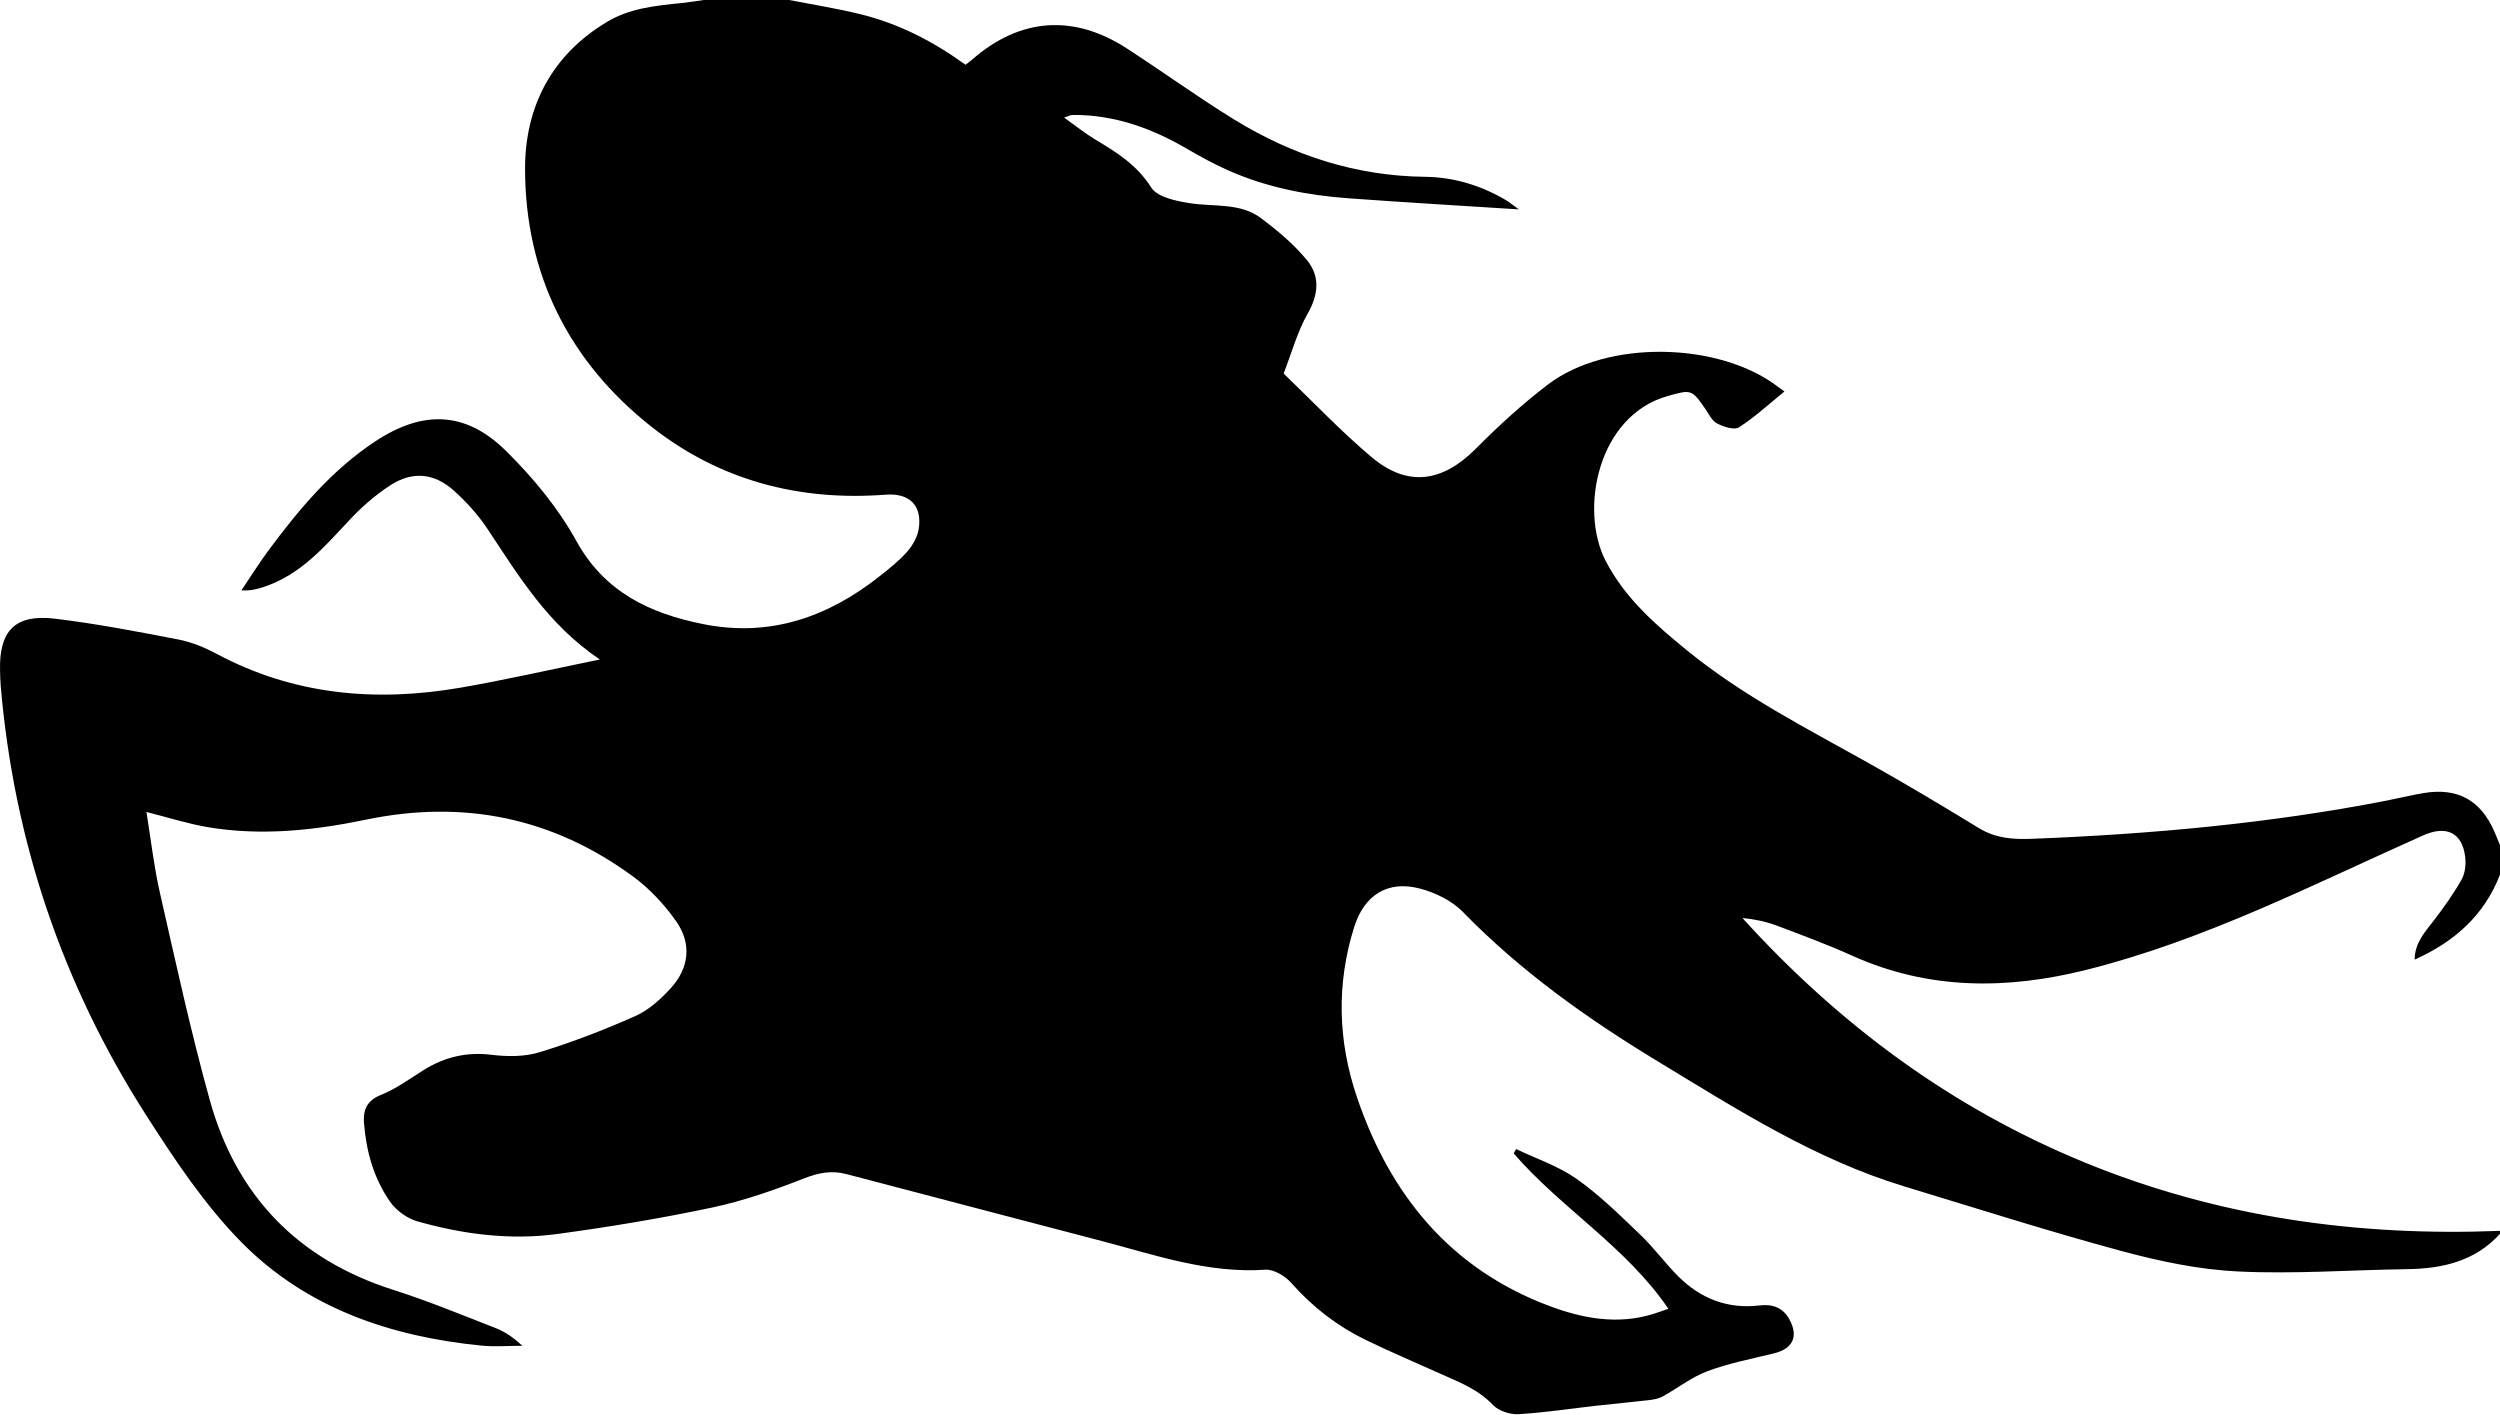
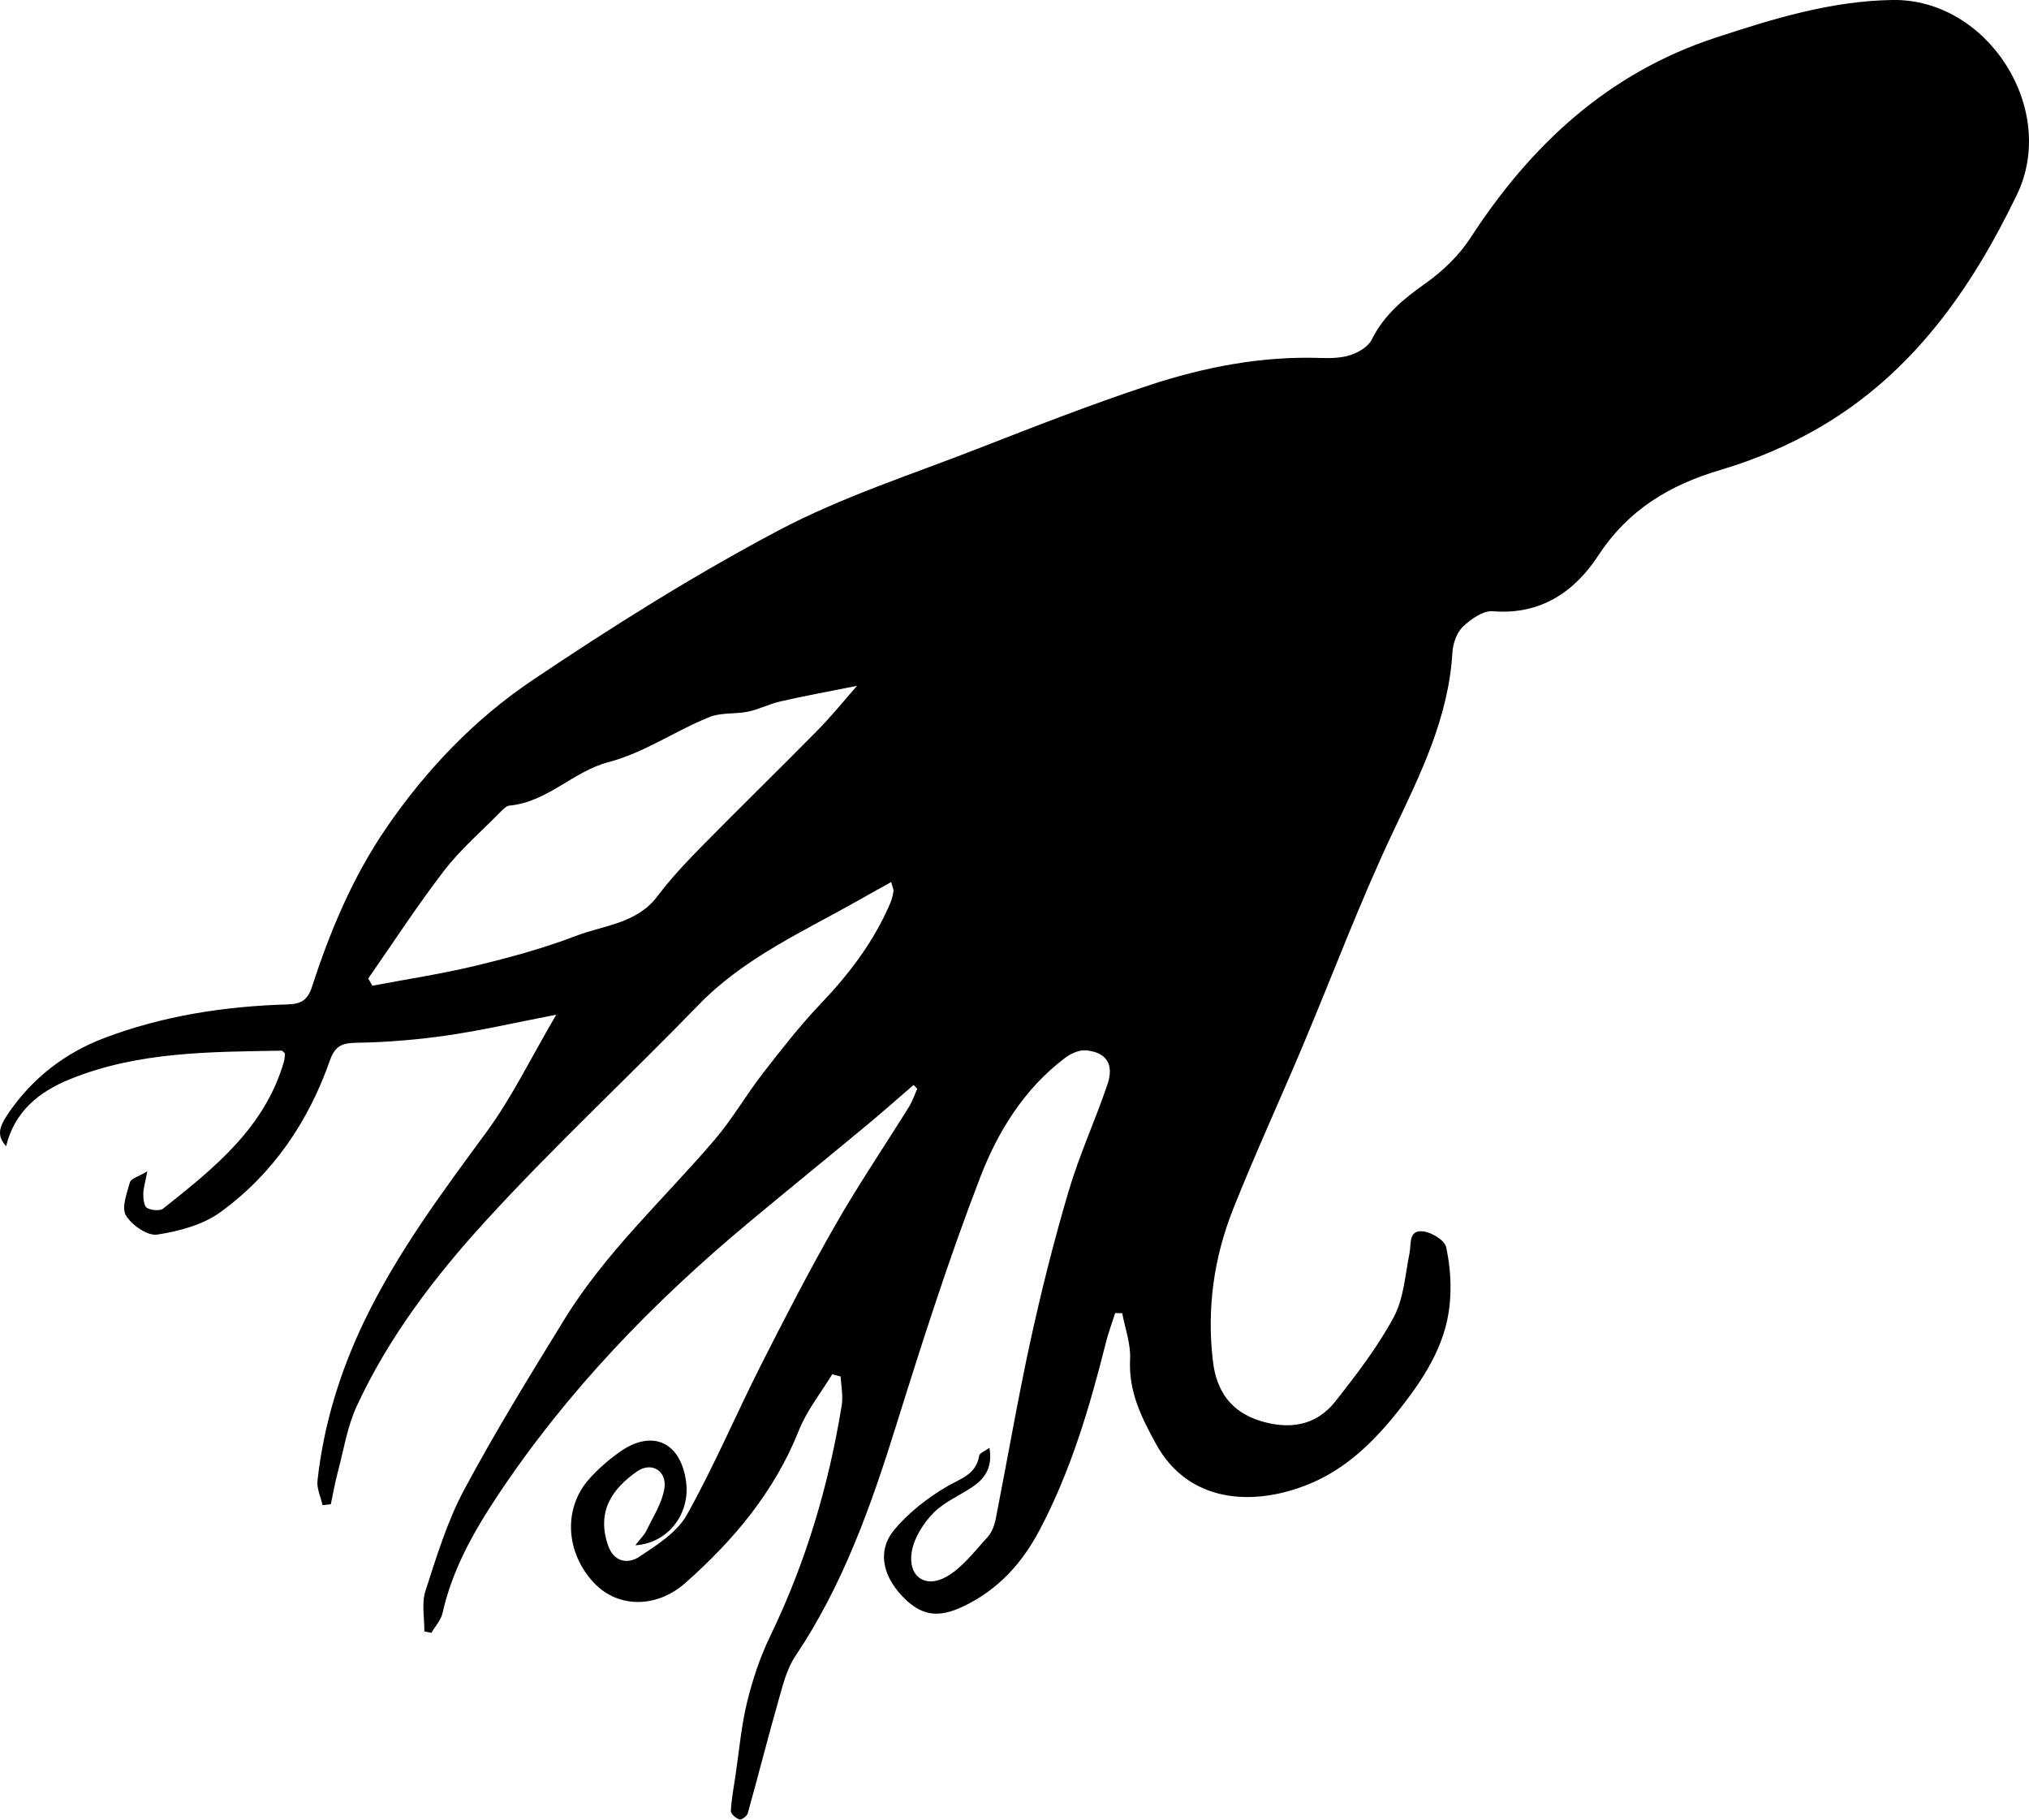
- <svg xmlns="http://www.w3.org/2000/svg" version="1.1" id="圖層_1" x="0px" y="0px" width="300.734px" height="170.12px" viewBox="0 0 300.734 170.12" enable-background="new 0 0 300.734 170.12" xml:space="preserve">
-   <path fill-rule="evenodd" clip-rule="evenodd" d="M94.938,0c-3.424,0-6.849,0-10.273,0c-0.873,0.121-1.74,0.27-2.617,0.359  c-3.116,0.314-6.246,0.609-9.014,2.264c-6.688,4-9.882,10.232-9.873,17.71c0.018,12.654,5.281,23.158,15.177,30.978  c8.178,6.461,17.766,8.998,28.183,8.196c2.849-0.219,4.428,1.252,3.999,4.096c-0.147,0.978-0.729,2.004-1.396,2.762  c-0.963,1.1-2.142,2.023-3.295,2.938c-6.267,4.965-13.273,7.391-21.291,5.764c-6.364-1.292-11.799-3.808-15.22-10.014  c-2.185-3.965-5.212-7.616-8.452-10.813c-4.857-4.796-10.002-4.927-15.73-1.144c-5.255,3.471-9.221,8.225-12.916,13.223  c-1.122,1.52-2.122,3.129-3.18,4.698c1.121,0.065,1.959-0.165,2.781-0.442c4.336-1.46,7.191-4.776,10.182-7.982  c1.47-1.578,3.145-3.046,4.949-4.216c2.666-1.728,5.277-1.483,7.647,0.643c1.519,1.364,2.935,2.931,4.062,4.63  c3.748,5.648,7.241,11.48,13.5,15.682c-5.922,1.208-11.301,2.443-16.731,3.385c-10.207,1.768-20.086,0.906-29.394-4.076  c-1.441-0.771-3.027-1.414-4.621-1.723c-4.915-0.951-9.842-1.896-14.809-2.494c-4.805-0.578-6.742,1.457-6.598,6.313  c0.02,0.591,0.025,1.181,0.078,1.769c1.591,18.621,7.394,35.859,17.453,51.576c3.451,5.394,7.072,10.861,11.537,15.383  c7.795,7.889,17.904,11.323,28.82,12.401c1.631,0.161,3.295,0.022,4.94,0.022c-0.994-0.92-2.006-1.652-3.134-2.094  c-4.107-1.607-8.197-3.295-12.397-4.633c-11.513-3.666-18.89-11.35-22.083-22.869c-2.277-8.224-4.097-16.578-5.988-24.904  c-0.727-3.193-1.09-6.469-1.617-9.711c2.609,0.656,4.976,1.42,7.4,1.828c6.379,1.074,12.744,0.396,18.99-0.902  c11.784-2.447,22.51-0.246,32.167,6.85c1.998,1.47,3.791,3.396,5.209,5.438c1.845,2.66,1.502,5.579-0.687,7.974  c-1.21,1.325-2.654,2.64-4.263,3.355c-3.747,1.672-7.607,3.152-11.528,4.357c-1.795,0.552-3.879,0.541-5.773,0.309  c-3.044-0.375-5.713,0.285-8.253,1.887c-1.644,1.037-3.251,2.213-5.032,2.926c-1.73,0.691-2.183,1.817-2.059,3.418  c0.266,3.408,1.185,6.657,3.142,9.453c0.738,1.057,2.062,2.008,3.301,2.357c5.485,1.551,11.133,2.285,16.806,1.514  c6.24-0.848,12.473-1.876,18.637-3.183c3.77-0.8,7.465-2.101,11.063-3.509c1.75-0.684,3.304-0.982,5.1-0.509  c10.254,2.709,20.519,5.37,30.775,8.067c6.43,1.693,12.752,3.896,19.589,3.431c1.021-0.069,2.396,0.756,3.13,1.589  c2.546,2.883,5.502,5.174,8.93,6.845c2.807,1.368,5.688,2.58,8.532,3.87c2.399,1.089,4.89,1.955,6.808,3.971  c0.679,0.711,2.035,1.162,3.045,1.104c3.156-0.182,6.296-0.674,9.443-1.025c2.089-0.234,4.184-0.42,6.27-0.666  c0.556-0.064,1.152-0.168,1.633-0.432c1.818-1,3.498-2.34,5.416-3.054c2.58-0.96,5.325-1.485,8.014-2.147  c2.248-0.555,2.949-2.025,1.84-4.068c-0.771-1.426-2.035-1.879-3.584-1.691c-3.85,0.465-7.105-0.817-9.799-3.502  c-1.585-1.58-2.909-3.424-4.525-4.969c-2.461-2.353-4.908-4.781-7.674-6.736c-2.189-1.547-4.848-2.428-7.297-3.605  c-0.098,0.176-0.197,0.352-0.295,0.527c5.716,6.616,13.511,11.205,18.608,18.69c-0.743,0.255-1.282,0.454-1.833,0.625  c-4.283,1.325-8.468,0.542-12.479-0.96c-11.902-4.458-19.15-13.342-23.146-25.102c-2.301-6.77-2.496-13.647-0.326-20.521  c1.205-3.815,4.021-5.613,7.904-4.591c1.855,0.489,3.848,1.464,5.164,2.816c6.941,7.122,14.942,12.818,23.39,17.938  c9.522,5.771,18.925,11.805,29.714,15.076c8.683,2.634,17.33,5.395,26.085,7.76c4.581,1.238,9.334,2.242,14.052,2.47  c6.75,0.327,13.541-0.181,20.314-0.277c4.268-0.061,8.189-0.936,11.201-4.255c0-0.119,0-0.236,0-0.354  c-17.236,0.688-33.979-1.665-50.011-8.247c-15.984-6.563-29.515-16.584-41.119-29.382c1.448,0.134,2.819,0.417,4.113,0.905  c3.064,1.153,6.139,2.296,9.122,3.637c9.204,4.138,18.629,4.078,28.201,1.674c14.209-3.573,27.188-10.246,40.461-16.164  c2.715-1.209,4.674-0.396,5.043,2.587c0.109,0.888-0.002,1.966-0.43,2.723c-0.971,1.726-2.135,3.354-3.342,4.931  c-1.068,1.391-2.285,2.664-2.309,4.713c4.807-2.168,8.389-5.346,10.27-10.236c0-1.181,0-2.361,0-3.541  c-0.223-0.541-0.439-1.084-0.674-1.621c-1.646-3.789-4.432-5.326-8.51-4.643c-1.512,0.254-3.004,0.624-4.508,0.918  c-14.098,2.746-28.352,4.031-42.684,4.587c-2.206,0.086-4.309-0.065-6.293-1.279c-4.424-2.704-8.876-5.365-13.398-7.897  c-7.406-4.148-14.988-8.01-21.615-13.397c-3.849-3.128-7.592-6.366-9.926-10.909c-3.137-6.111-0.951-17.452,7.537-19.797  c2.699-0.747,2.834-0.843,4.463,1.544c0.43,0.631,0.807,1.452,1.422,1.769c0.783,0.404,2.068,0.828,2.639,0.463  c1.895-1.208,3.563-2.765,5.471-4.311c-0.469-0.34-0.615-0.442-0.758-0.55c-7.135-5.45-20.565-5.701-27.674-0.3  c-3.077,2.337-5.957,4.981-8.686,7.725c-4.022,4.047-8.205,4.673-12.535,1.034c-3.732-3.138-7.098-6.711-10.595-10.064  c0.995-2.552,1.657-5.047,2.896-7.214c1.316-2.304,1.492-4.496-0.078-6.414c-1.57-1.919-3.541-3.569-5.54-5.066  c-2.505-1.877-5.632-1.346-8.517-1.794c-1.664-0.258-3.949-0.722-4.688-1.892c-1.719-2.728-4.168-4.238-6.747-5.783  c-1.214-0.727-2.32-1.626-3.733-2.63c0.617-0.206,0.77-0.295,0.926-0.303c0.412-0.018,0.827-0.013,1.239,0.006  c4.589,0.203,8.729,1.781,12.654,4.075c1.624,0.948,3.288,1.854,5.007,2.612c4.579,2.021,9.438,2.959,14.4,3.322  c6.673,0.488,13.354,0.874,20.473,1.333c-0.74-0.536-1.119-0.861-1.545-1.111c-3.006-1.776-6.276-2.768-9.75-2.809  c-8.313-0.097-15.912-2.575-22.918-6.876c-4.418-2.711-8.617-5.771-12.973-8.588c-6.395-4.138-12.828-3.64-18.525,1.324  c-0.259,0.226-0.541,0.425-0.848,0.663c-3.865-2.803-7.996-4.931-12.562-6.062C100.734,1.018,97.82,0.566,94.938,0z" />
+ <svg xmlns="http://www.w3.org/2000/svg" version="1.1" id="圖層_1" x="0px" y="0px" width="280.094px" height="251.124px" viewBox="0 0 280.094 251.124" enable-background="new 0 0 280.094 251.124" xml:space="preserve">
+   <path fill-rule="evenodd" clip-rule="evenodd" d="M114.879,189.677c-1.557,2.57-3.504,4.985-4.597,7.739  c-3.352,8.439-8.989,15.132-15.632,21.021c-4.106,3.64-9.419,3.435-12.615,0.064c-3.993-4.211-4.324-10.365-0.654-14.433  c1.238-1.372,2.67-2.618,4.18-3.686c4.483-3.173,8.422-1.356,9.152,4.131c0.581,4.363-2.438,8.47-7.009,8.76  c0.678-0.881,1.233-1.401,1.541-2.041c0.908-1.885,2.125-3.748,2.462-5.747c0.415-2.453-1.75-3.81-3.76-2.408  c-3.521,2.455-5.624,5.601-3.985,10.273c0.783,2.229,2.718,2.554,4.29,1.508c2.422-1.609,5.205-3.361,6.555-5.769  c3.75-6.686,6.75-13.786,10.216-20.637c3.309-6.537,6.673-13.056,10.31-19.413c3.171-5.544,6.768-10.843,10.143-16.271  c0.479-0.771,0.77-1.661,1.147-2.495c-0.169-0.178-0.338-0.355-0.508-0.533c-2.112,1.821-4.197,3.676-6.344,5.456  c-5.441,4.514-10.932,8.969-16.365,13.493c-13.295,11.069-25.209,23.396-34.81,37.881c-3.32,5.009-6.178,10.15-7.51,16.068  c-0.219,0.973-1.01,1.817-1.536,2.722c-0.324-0.068-0.648-0.136-0.973-0.204c0.021-1.86-0.399-3.863,0.147-5.553  c1.534-4.744,3.005-9.606,5.34-13.973c4.287-8.016,9.077-15.771,13.839-23.523c5.69-9.262,13.722-16.595,20.727-24.777  c2.458-2.871,4.363-6.208,6.688-9.204c2.55-3.289,5.127-6.586,7.992-9.595c3.953-4.152,7.35-8.62,9.599-13.913  c0.216-0.507,0.341-1.063,0.431-1.61c0.039-0.237-0.116-0.507-0.316-1.27c-1.527,0.851-2.91,1.608-4.28,2.387  c-7.739,4.403-15.955,8-22.333,14.579c-9.717,10.022-19.98,19.533-29.389,29.83c-6.998,7.659-13.368,15.999-17.775,25.533  c-1.303,2.819-1.798,6.018-2.606,9.058c-0.393,1.478-0.654,2.99-0.975,4.487c-0.38,0.043-0.759,0.085-1.139,0.127  c-0.25-1.132-0.82-2.299-0.699-3.391c0.855-7.748,3.128-15.11,6.511-22.119c4.51-9.342,10.651-17.612,16.778-25.933  c3.541-4.809,6.17-10.288,9.674-16.255c-5.595,1.084-10.266,2.164-14.992,2.852c-4.106,0.598-8.273,0.95-12.42,1.02  c-2.033,0.033-3.084,0.301-3.834,2.437c-2.963,8.44-7.856,15.68-15.117,20.945c-2.421,1.756-5.709,2.638-8.726,3.098  c-1.337,0.204-3.525-1.313-4.319-2.647c-0.633-1.063,0.13-3.073,0.558-4.583c0.143-0.506,1.162-0.763,2.396-1.502  c-0.296,1.581-0.555,2.367-0.557,3.154c-0.002,0.658,0.103,1.662,0.51,1.893c0.597,0.338,1.777,0.46,2.244,0.089  c7.017-5.576,14.061-11.166,16.681-20.352c0.099-0.348,0.083-0.73,0.116-1.064c-0.188-0.157-0.329-0.375-0.465-0.373  c-9.854,0.171-19.738,0.12-29.109,3.896c-4.345,1.751-7.72,4.444-8.919,9.294c-1.235-1.455-1.125-2.488,0.467-4.77  c3.292-4.718,7.709-8.112,13.015-10.135c8.158-3.109,16.718-4.417,25.417-4.67c1.897-0.055,2.754-0.648,3.342-2.456  c2.507-7.713,5.62-15.145,10.247-21.898c5.489-8.011,12.156-14.99,20.114-20.345c11.01-7.409,22.306-14.508,34.024-20.711  c8.725-4.619,18.281-7.687,27.526-11.294c7.779-3.035,15.57-6.077,23.493-8.7c7.703-2.551,15.651-4.091,23.857-3.814  c1.383,0.047,2.855,0.014,4.139-0.419c1.1-0.371,2.414-1.156,2.892-2.125c1.685-3.406,4.383-5.608,7.407-7.75  c2.368-1.676,4.625-3.835,6.196-6.256c8.343-12.85,19.016-22.772,33.802-27.636c7.954-2.617,15.965-5.088,24.472-5.221  c13.139-0.205,22.877,15.043,17.186,26.854c-6.292,13.053-14.4,24.617-27.16,32.086c-4.28,2.507-8.993,4.505-13.75,5.914  c-7.065,2.091-12.742,5.495-16.893,11.828c-3.27,4.987-7.96,8.222-14.554,7.679c-1.334-0.11-3.028,1.085-4.125,2.131  c-0.851,0.812-1.38,2.308-1.451,3.534c-0.521,8.974-4.377,16.735-8.144,24.677c-4.614,9.731-8.388,19.858-12.58,29.791  c-3.145,7.45-6.528,14.802-9.522,22.31c-2.692,6.753-3.687,13.825-2.81,21.11c0.493,4.093,2.494,6.939,6.506,8.186  c3.996,1.241,7.71,0.711,10.375-2.667c2.922-3.704,5.837-7.503,8.068-11.632c1.393-2.579,1.574-5.833,2.178-8.809  c0.267-1.316-0.167-3.25,1.848-3.048c1.18,0.118,3.006,1.227,3.215,2.181c0.563,2.575,0.751,5.34,0.482,7.967  c-0.579,5.658-3.627,10.266-7.065,14.601c-3.374,4.252-7.19,8.019-12.32,10.123c-7.718,3.165-16.658,2.649-21.146-5.517  c-2.079-3.782-3.809-7.294-3.583-11.725c0.106-2.084-0.693-4.216-1.083-6.326c-0.325-0.008-0.651-0.015-0.978-0.023  c-0.427,1.349-0.926,2.68-1.271,4.05c-2.252,8.948-4.847,17.766-9.203,25.975c-2.424,4.569-5.72,8.177-10.447,10.44  c-3.522,1.687-5.888,1.352-8.518-1.443c-2.693-2.861-3.396-6.292-1.073-9.086c1.961-2.36,4.537-4.367,7.189-5.941  c1.937-1.149,4.121-1.655,4.556-4.318c0.056-0.345,0.742-0.588,1.41-1.08c0.448,2.533-0.504,4.104-2.159,5.27  c-1.821,1.284-4.023,2.147-5.548,3.697c-1.397,1.42-2.669,3.413-3.008,5.329c-0.596,3.37,1.783,5.169,4.748,3.514  c2.225-1.243,3.9-3.523,5.691-5.462c0.598-0.647,0.967-1.632,1.143-2.522c1.621-8.193,3.017-16.435,4.798-24.593  c1.52-6.956,3.262-13.879,5.284-20.706c1.475-4.979,3.667-9.742,5.34-14.668c0.947-2.787-0.119-4.429-2.933-4.714  c-0.938-0.096-2.118,0.44-2.919,1.044c-5.607,4.231-9.256,10.128-11.683,16.418c-4.345,11.261-8.03,22.791-11.631,34.32  c-3.479,11.139-7.342,22.036-13.912,31.82c-1.199,1.786-1.741,4.065-2.347,6.185c-1.472,5.157-2.784,10.36-4.229,15.526  c-0.106,0.379-0.864,0.923-1.134,0.834c-0.493-0.164-1.215-0.764-1.195-1.148c0.086-1.656,0.397-3.302,0.644-4.948  c0.504-3.372,0.791-6.798,1.597-10.097c0.761-3.116,1.799-6.231,3.195-9.115c4.907-10.136,8.077-20.784,9.871-31.863  c0.207-1.281-0.089-2.644-0.152-3.969C115.659,189.875,115.269,189.776,114.879,189.677z M50.833,135.046  c0.189,0.333,0.379,0.665,0.568,0.998c4.749-0.9,9.541-1.621,14.235-2.753c4.675-1.127,9.356-2.394,13.838-4.112  c3.884-1.488,8.426-1.689,11.292-5.497c1.87-2.483,4.034-4.764,6.218-6.986c5.257-5.348,10.635-10.577,15.896-15.921  c1.924-1.956,3.654-4.103,5.435-6.122c-3.704,0.743-7.148,1.375-10.562,2.144c-1.52,0.343-2.947,1.098-4.469,1.417  c-1.751,0.367-3.705,0.098-5.317,0.74c-4.757,1.895-8.958,4.921-14.06,6.262c-4.757,1.25-8.352,5.481-13.569,5.967  c-0.474,0.044-0.951,0.572-1.337,0.965c-2.591,2.633-5.433,5.079-7.672,7.987C57.624,124.946,54.311,130.06,50.833,135.046z" />
</svg>
